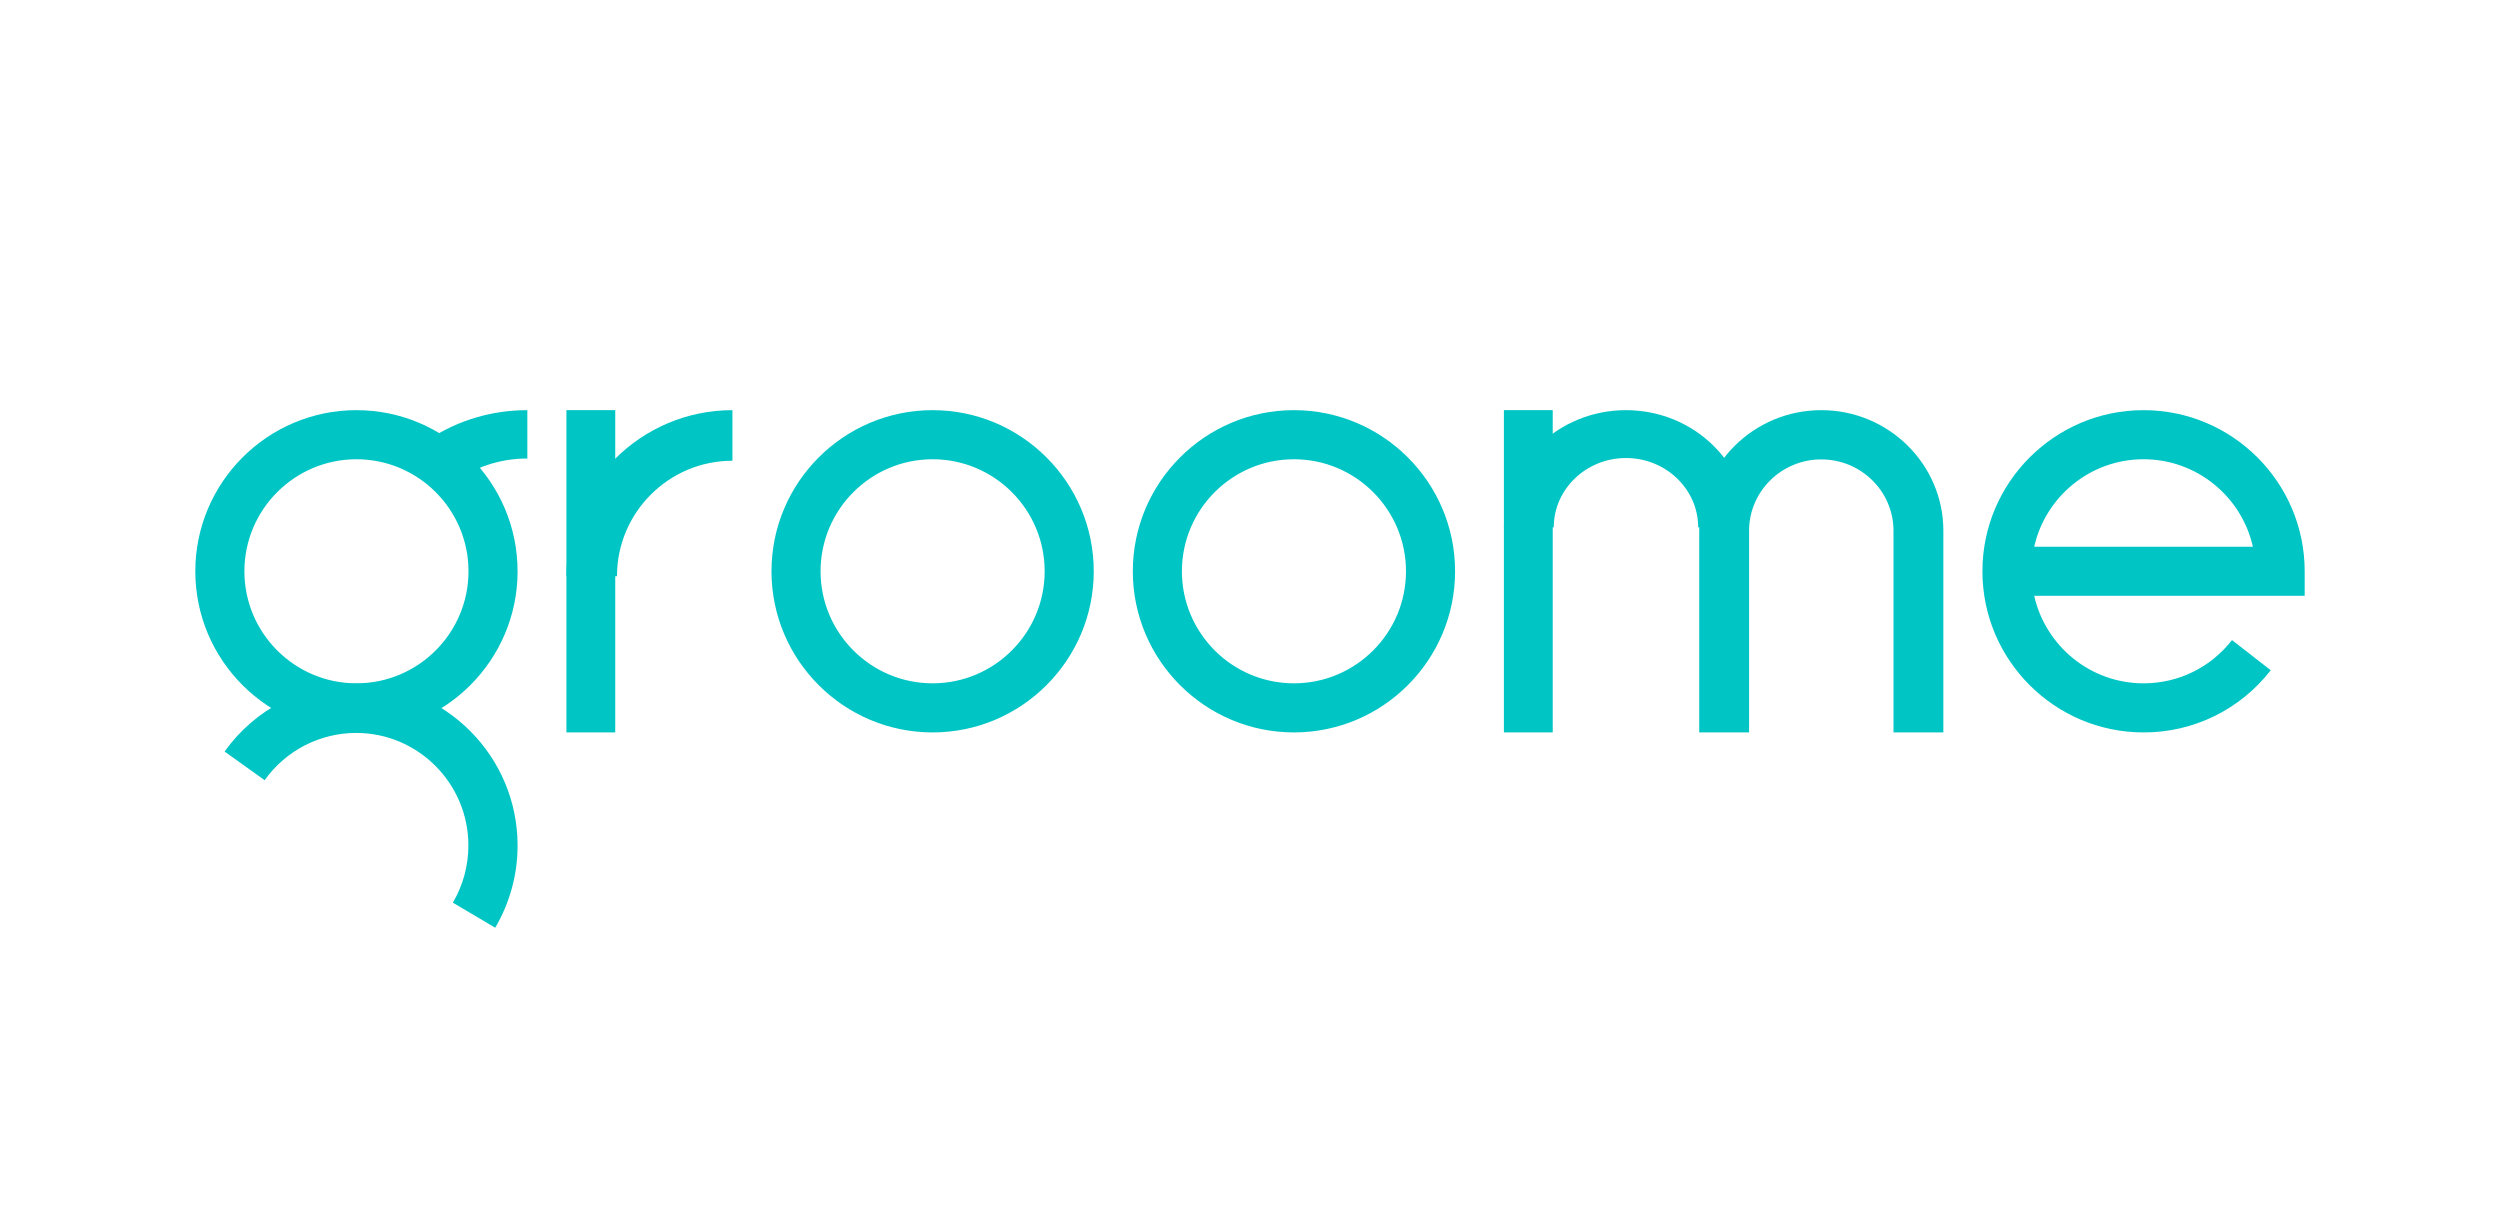
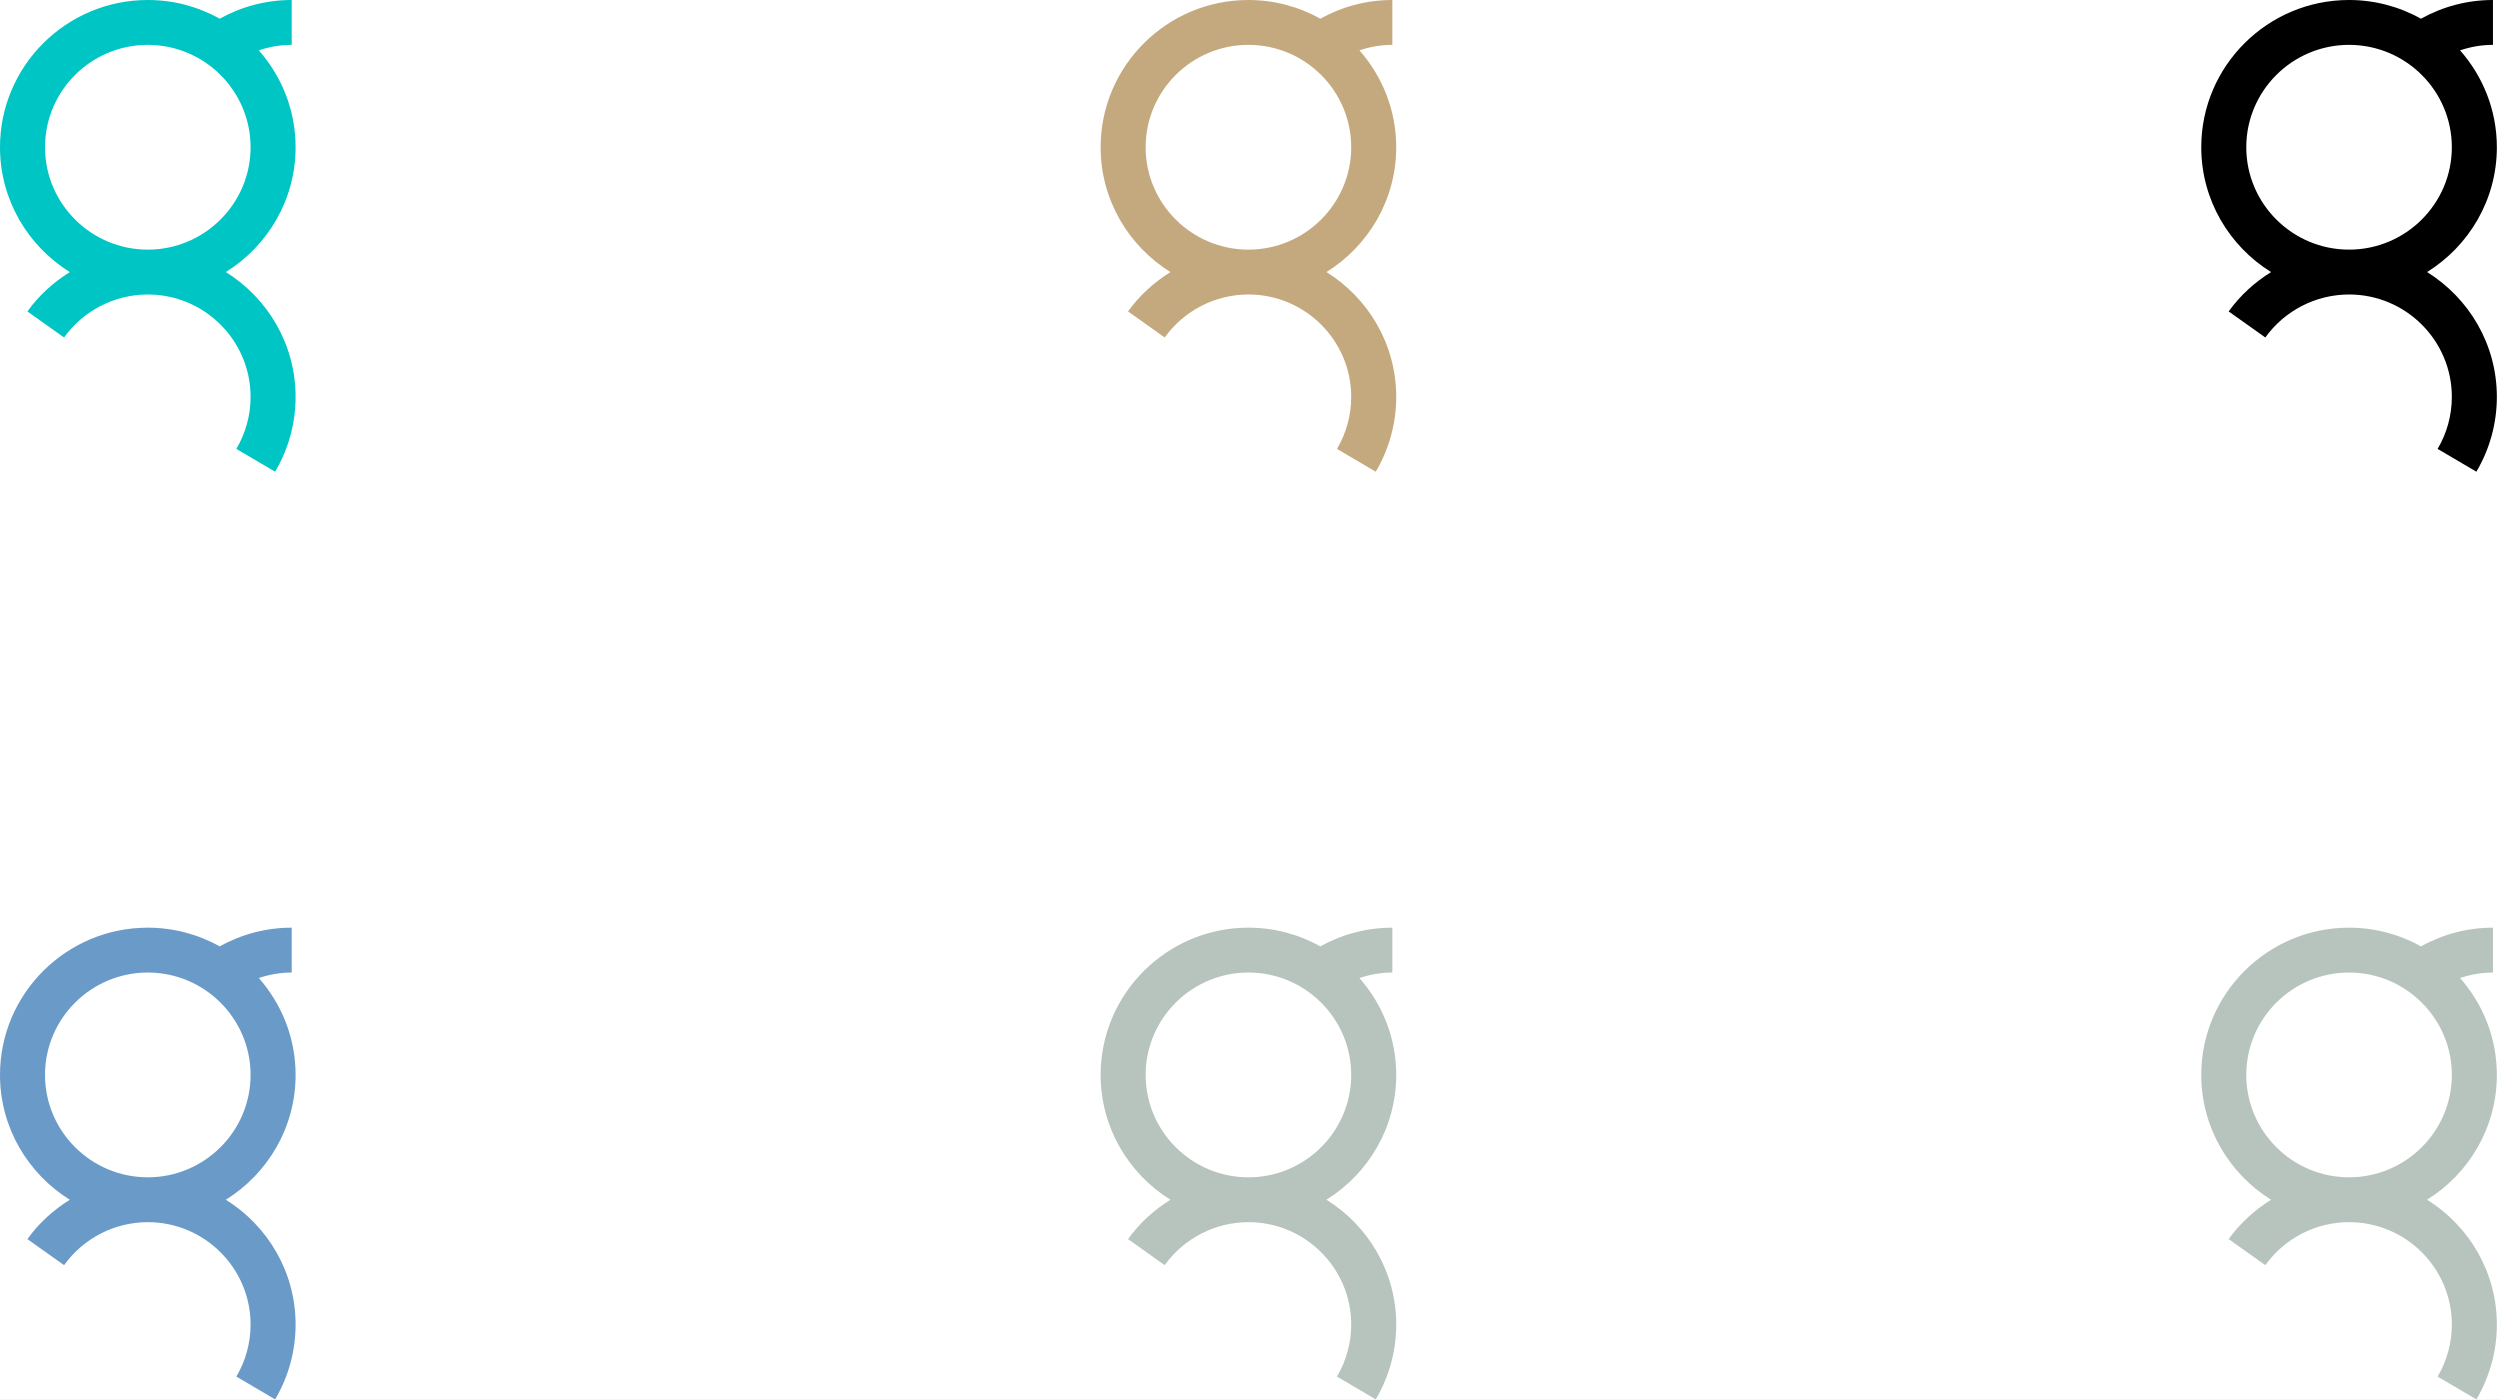
- <svg xmlns="http://www.w3.org/2000/svg" width="256" height="124" viewBox="0 0 256 124">
+ <svg xmlns="http://www.w3.org/2000/svg" width="636" height="356" viewBox="0 0 636 356">
  <g fill="none" fill-rule="evenodd">
-     <path fill="#FFF" d="M0 124h256V0H0z" />
-     <g fill="#00C5C5">
-       <path d="M50.709 95l-4.337-2.568a11.538 11.538 0 0 0 1.591-5.855c0-6.356-5.157-11.526-11.497-11.526a11.52 11.52 0 0 0-9.366 4.84L23 76.958A16.565 16.565 0 0 1 36.466 70C45.583 70 53 77.437 53 86.577A16.6 16.6 0 0 1 50.709 95" />
-       <path d="M36.5 47.027c-6.327 0-11.474 5.146-11.474 11.473 0 6.327 5.147 11.473 11.474 11.473S47.974 64.827 47.974 58.5c0-6.327-5.147-11.473-11.474-11.473M36.5 75C27.402 75 20 67.597 20 58.5 20 49.4 27.402 42 36.5 42 45.598 42 53 49.401 53 58.5 53 67.597 45.598 75 36.5 75M95.5 47.027c-6.327 0-11.474 5.146-11.474 11.473 0 6.327 5.147 11.473 11.474 11.473s11.474-5.146 11.474-11.473c0-6.327-5.147-11.473-11.474-11.473M95.5 75C86.402 75 79 67.597 79 58.5 79 49.4 86.402 42 95.5 42c9.098 0 16.5 7.401 16.5 16.5 0 9.097-7.402 16.5-16.5 16.5M208.303 55.986h22.393c-1.148-5.12-5.732-8.96-11.196-8.96-5.464 0-10.048 3.84-11.197 8.96M219.5 75c-9.099 0-16.5-7.403-16.5-16.5 0-9.098 7.401-16.5 16.5-16.5 9.098 0 16.5 7.402 16.5 16.5v2.513h-27.697c1.15 5.122 5.733 8.96 11.197 8.96 3.563 0 6.864-1.615 9.057-4.428l3.965 3.088A16.403 16.403 0 0 1 219.5 75M132.5 47.027c-6.327 0-11.474 5.146-11.474 11.473 0 6.327 5.147 11.473 11.474 11.473s11.474-5.146 11.474-11.473c0-6.327-5.147-11.473-11.474-11.473m0 27.973c-9.098 0-16.5-7.403-16.5-16.5 0-9.099 7.402-16.5 16.5-16.5 9.098 0 16.5 7.401 16.5 16.5 0 9.097-7.402 16.5-16.5 16.5M63.179 59H58c0-9.374 7.626-17 17-17v5.18c-6.518 0-11.821 5.302-11.821 11.82" />
-       <path d="M47.05 49L44 44.948C46.938 43.02 50.396 42 54 42v4.952c-2.506 0-4.91.708-6.95 2.048M58 75h5V42h-5zM179 54h-5.106c0-3.914-3.317-7.098-7.394-7.098s-7.394 3.184-7.394 7.098H154c0-6.616 5.607-12 12.5-12 6.892 0 12.5 5.384 12.5 12" />
-       <path d="M199 75h-5.106V54.346c0-4.027-3.316-7.303-7.394-7.303-4.077 0-7.394 3.276-7.394 7.303v20.652H174V54.346C174 47.539 179.608 42 186.5 42c6.893 0 12.5 5.54 12.5 12.346V75zM154 75h5V42h-5z" />
-     </g>
+     <path fill="#FFF" d="M0 0h636v356H0z" />
+     <path fill="#00C5C5" d="M11.453 37.457c0-14.36 11.726-26.044 26.147-26.044 14.417 0 26.147 11.685 26.147 26.044 0 14.362-11.73 26.05-26.147 26.05-14.42 0-26.147-11.688-26.147-26.05m45.999 31.752C68.087 62.589 75.2 50.849 75.2 37.457c0-9.44-3.552-18.053-9.36-24.647 2.676-.899 5.484-1.397 8.37-1.397V0a37.477 37.477 0 0 0-18.316 4.764A37.412 37.412 0 0 0 37.6 0C16.865 0 0 16.801 0 37.457c0 13.399 7.12 25.142 17.761 31.765-4.162 2.58-7.863 5.928-10.788 10.006l9.327 6.627a26.26 26.26 0 0 1 21.3-10.938c14.417 0 26.147 11.685 26.147 26.05a25.93 25.93 0 0 1-3.62 13.231L69.99 120a37.324 37.324 0 0 0 5.21-19.032c0-13.393-7.113-25.132-17.748-31.759" />
+     <path fill="#6A9AC7" d="M11.453 273.457c0-14.36 11.726-26.044 26.147-26.044 14.417 0 26.147 11.685 26.147 26.044 0 14.362-11.73 26.05-26.147 26.05-14.42 0-26.147-11.688-26.147-26.05m45.999 31.752c10.635-6.62 17.748-18.36 17.748-31.752 0-9.44-3.552-18.053-9.36-24.647 2.676-.899 5.484-1.397 8.37-1.397V236a37.477 37.477 0 0 0-18.316 4.764A37.412 37.412 0 0 0 37.6 236C16.865 236 0 252.801 0 273.457c0 13.399 7.12 25.142 17.761 31.765-4.162 2.58-7.863 5.928-10.788 10.006l9.327 6.627a26.26 26.26 0 0 1 21.3-10.938c14.417 0 26.147 11.685 26.147 26.05a25.93 25.93 0 0 1-3.62 13.231L69.99 356a37.324 37.324 0 0 0 5.21-19.032c0-13.393-7.113-25.132-17.748-31.759" />
+     <path fill="#C4A97F" d="M291.453 37.457c0-14.36 11.726-26.044 26.147-26.044 14.417 0 26.147 11.685 26.147 26.044 0 14.362-11.73 26.05-26.147 26.05-14.42 0-26.147-11.688-26.147-26.05m45.999 31.752c10.635-6.62 17.748-18.36 17.748-31.752 0-9.44-3.552-18.053-9.36-24.647 2.676-.899 5.484-1.397 8.37-1.397V0a37.477 37.477 0 0 0-18.316 4.764A37.412 37.412 0 0 0 317.6 0C296.865 0 280 16.801 280 37.457c0 13.399 7.12 25.142 17.761 31.765-4.162 2.58-7.863 5.928-10.788 10.006l9.327 6.627a26.26 26.26 0 0 1 21.3-10.938c14.417 0 26.147 11.685 26.147 26.05a25.93 25.93 0 0 1-3.62 13.231L349.99 120a37.324 37.324 0 0 0 5.21-19.032c0-13.393-7.113-25.132-17.748-31.759" />
+     <path fill="#B7C4BE" d="M291.453 273.457c0-14.36 11.726-26.044 26.147-26.044 14.417 0 26.147 11.685 26.147 26.044 0 14.362-11.73 26.05-26.147 26.05-14.42 0-26.147-11.688-26.147-26.05m45.999 31.752c10.635-6.62 17.748-18.36 17.748-31.752 0-9.44-3.552-18.053-9.36-24.647 2.676-.899 5.484-1.397 8.37-1.397V236a37.477 37.477 0 0 0-18.316 4.764A37.412 37.412 0 0 0 317.6 236c-20.735 0-37.6 16.801-37.6 37.457 0 13.399 7.12 25.142 17.761 31.765-4.162 2.58-7.863 5.928-10.788 10.006l9.327 6.627a26.26 26.26 0 0 1 21.3-10.938c14.417 0 26.147 11.685 26.147 26.05a25.93 25.93 0 0 1-3.62 13.231L349.99 356a37.324 37.324 0 0 0 5.21-19.032c0-13.393-7.113-25.132-17.748-31.759" />
+     <path fill="#000" d="M571.453 37.457c0-14.36 11.726-26.044 26.147-26.044 14.417 0 26.147 11.685 26.147 26.044 0 14.362-11.73 26.05-26.147 26.05-14.42 0-26.147-11.688-26.147-26.05m45.999 31.752c10.635-6.62 17.748-18.36 17.748-31.752 0-9.44-3.552-18.053-9.36-24.647 2.676-.899 5.484-1.397 8.37-1.397V0a37.477 37.477 0 0 0-18.316 4.764A37.412 37.412 0 0 0 597.6 0C576.865 0 560 16.801 560 37.457c0 13.399 7.12 25.142 17.761 31.765-4.162 2.58-7.863 5.928-10.788 10.006l9.327 6.627a26.26 26.26 0 0 1 21.3-10.938c14.417 0 26.147 11.685 26.147 26.05a25.93 25.93 0 0 1-3.62 13.231L629.99 120a37.324 37.324 0 0 0 5.21-19.032c0-13.393-7.113-25.132-17.748-31.759" />
+     <path fill="#B7C4BE" d="M571.453 273.457c0-14.36 11.726-26.044 26.147-26.044 14.417 0 26.147 11.685 26.147 26.044 0 14.362-11.73 26.05-26.147 26.05-14.42 0-26.147-11.688-26.147-26.05m45.999 31.752c10.635-6.62 17.748-18.36 17.748-31.752 0-9.44-3.552-18.053-9.36-24.647 2.676-.899 5.484-1.397 8.37-1.397V236a37.477 37.477 0 0 0-18.316 4.764A37.412 37.412 0 0 0 597.6 236c-20.735 0-37.6 16.801-37.6 37.457 0 13.399 7.12 25.142 17.761 31.765-4.162 2.58-7.863 5.928-10.788 10.006l9.327 6.627a26.26 26.26 0 0 1 21.3-10.938c14.417 0 26.147 11.685 26.147 26.05a25.93 25.93 0 0 1-3.62 13.231L629.99 356a37.324 37.324 0 0 0 5.21-19.032c0-13.393-7.113-25.132-17.748-31.759" />
  </g>
</svg>
